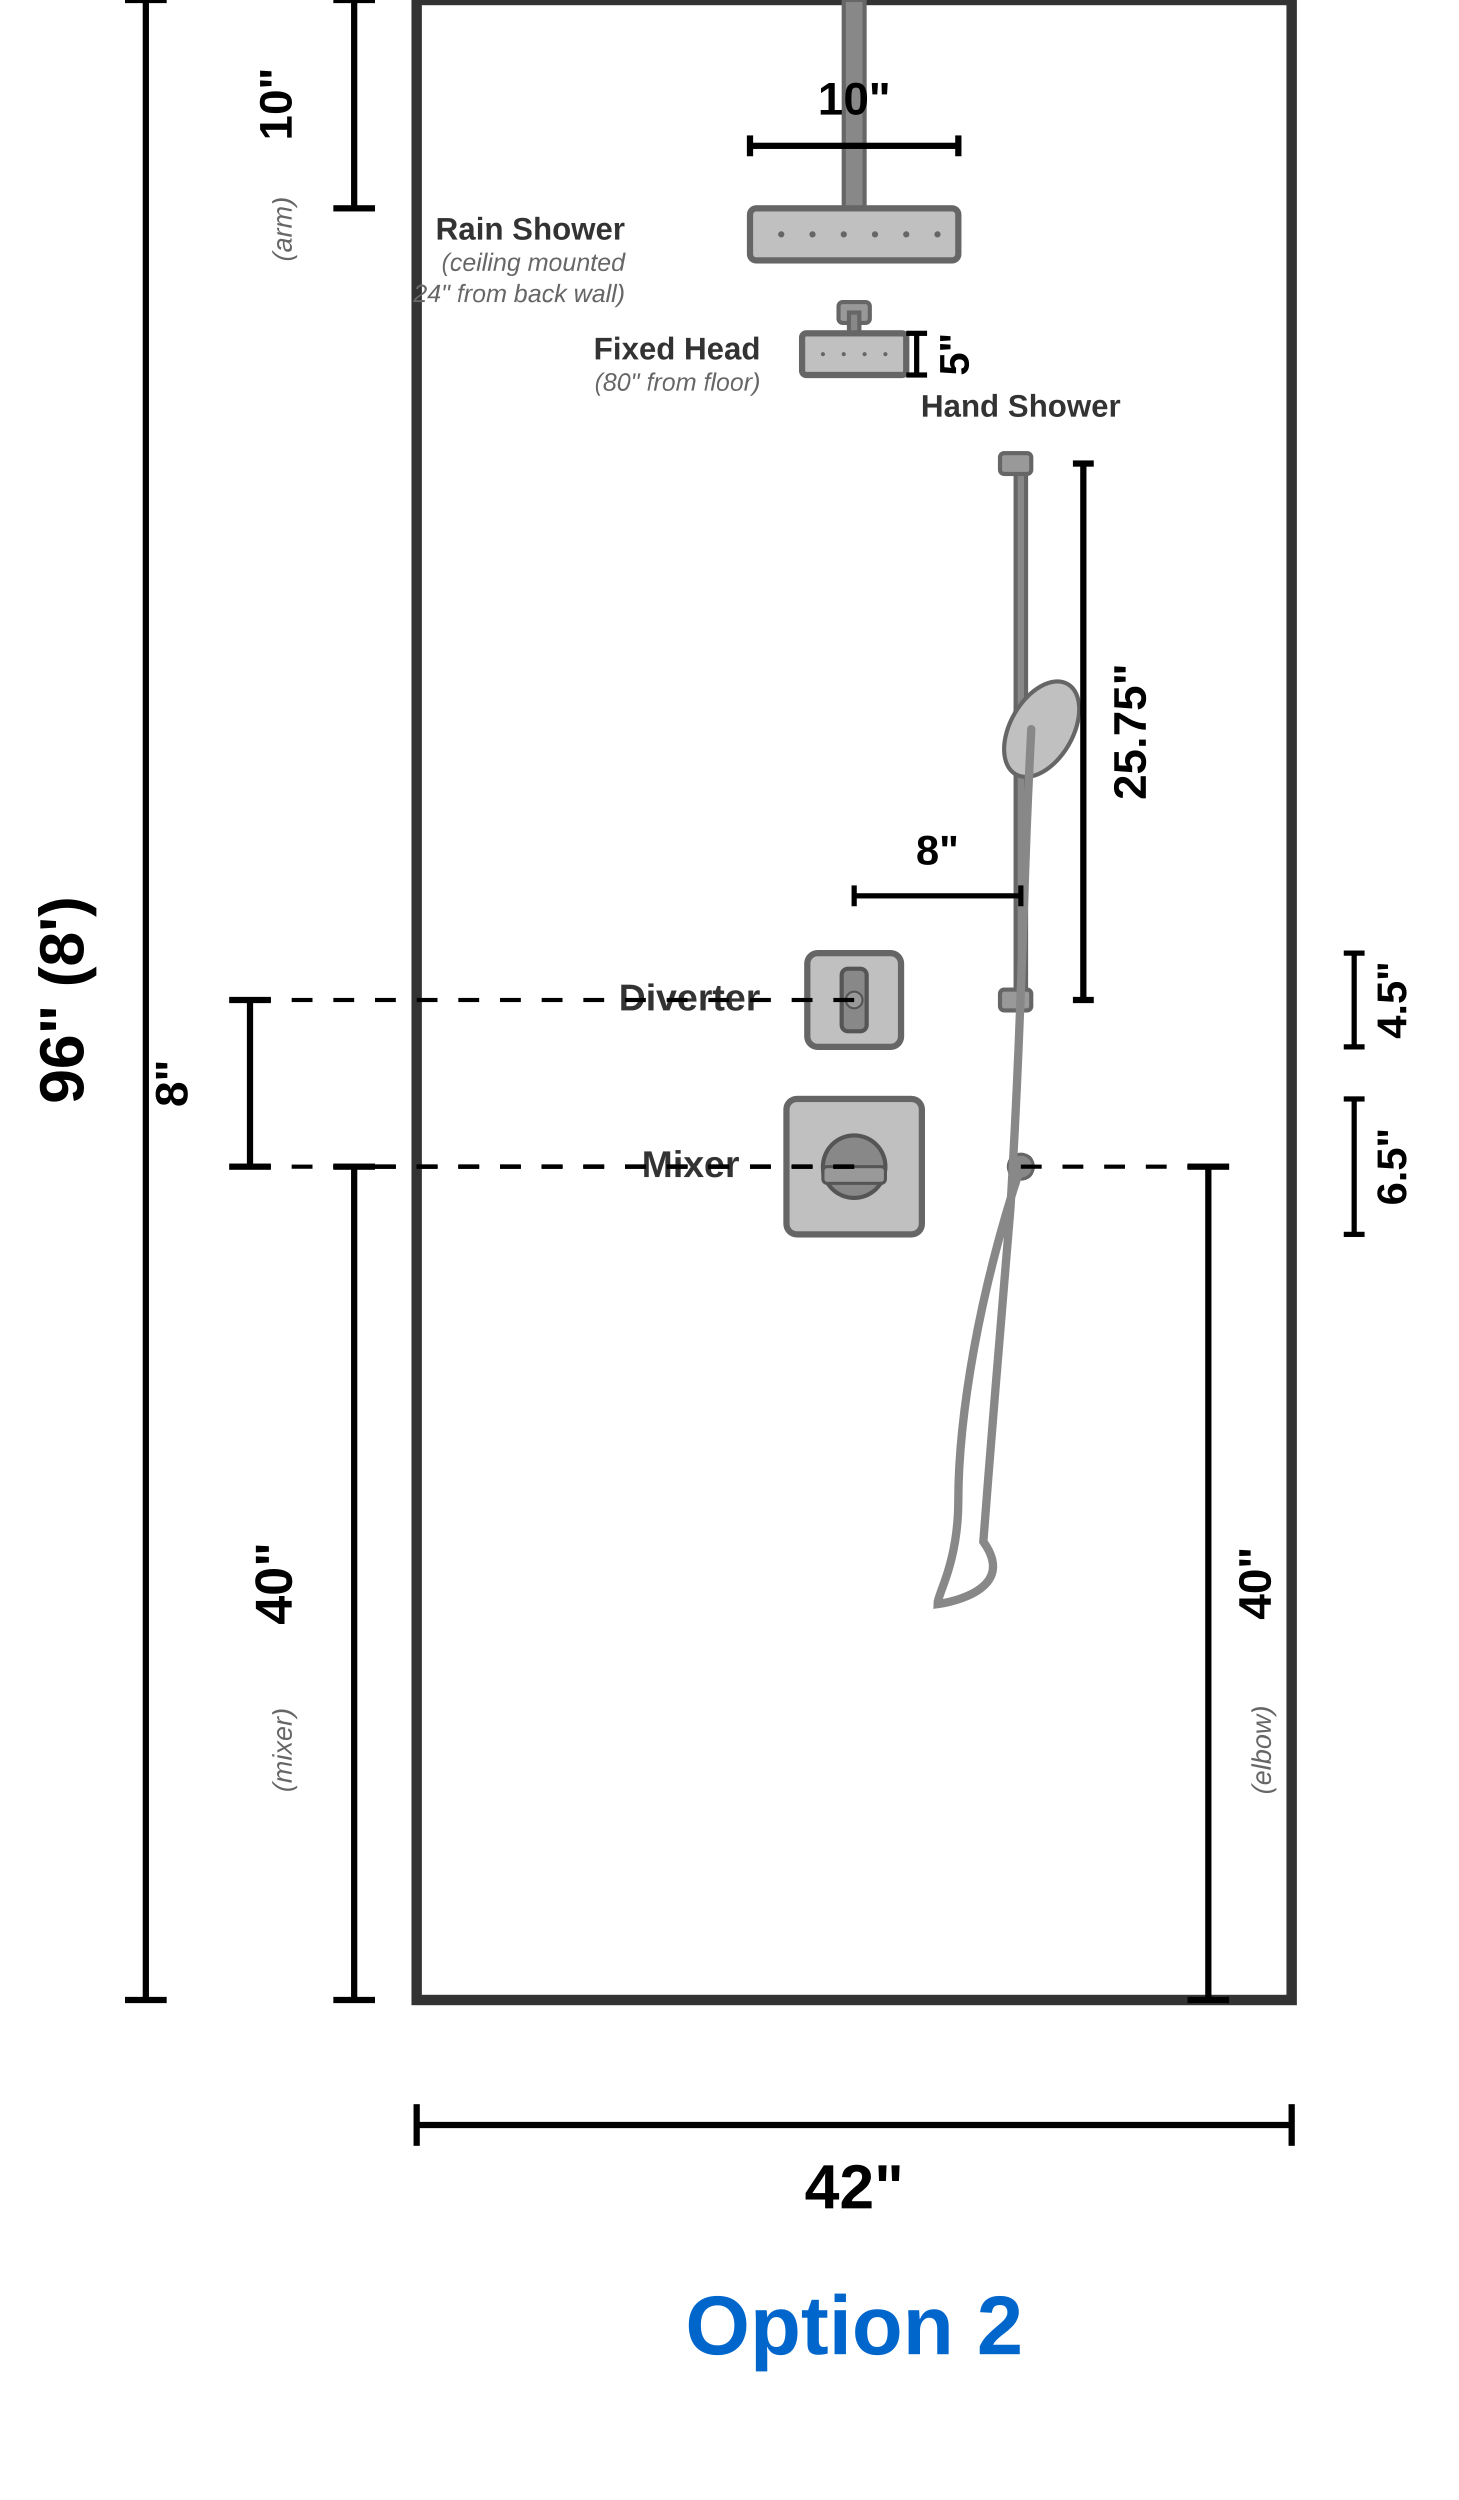
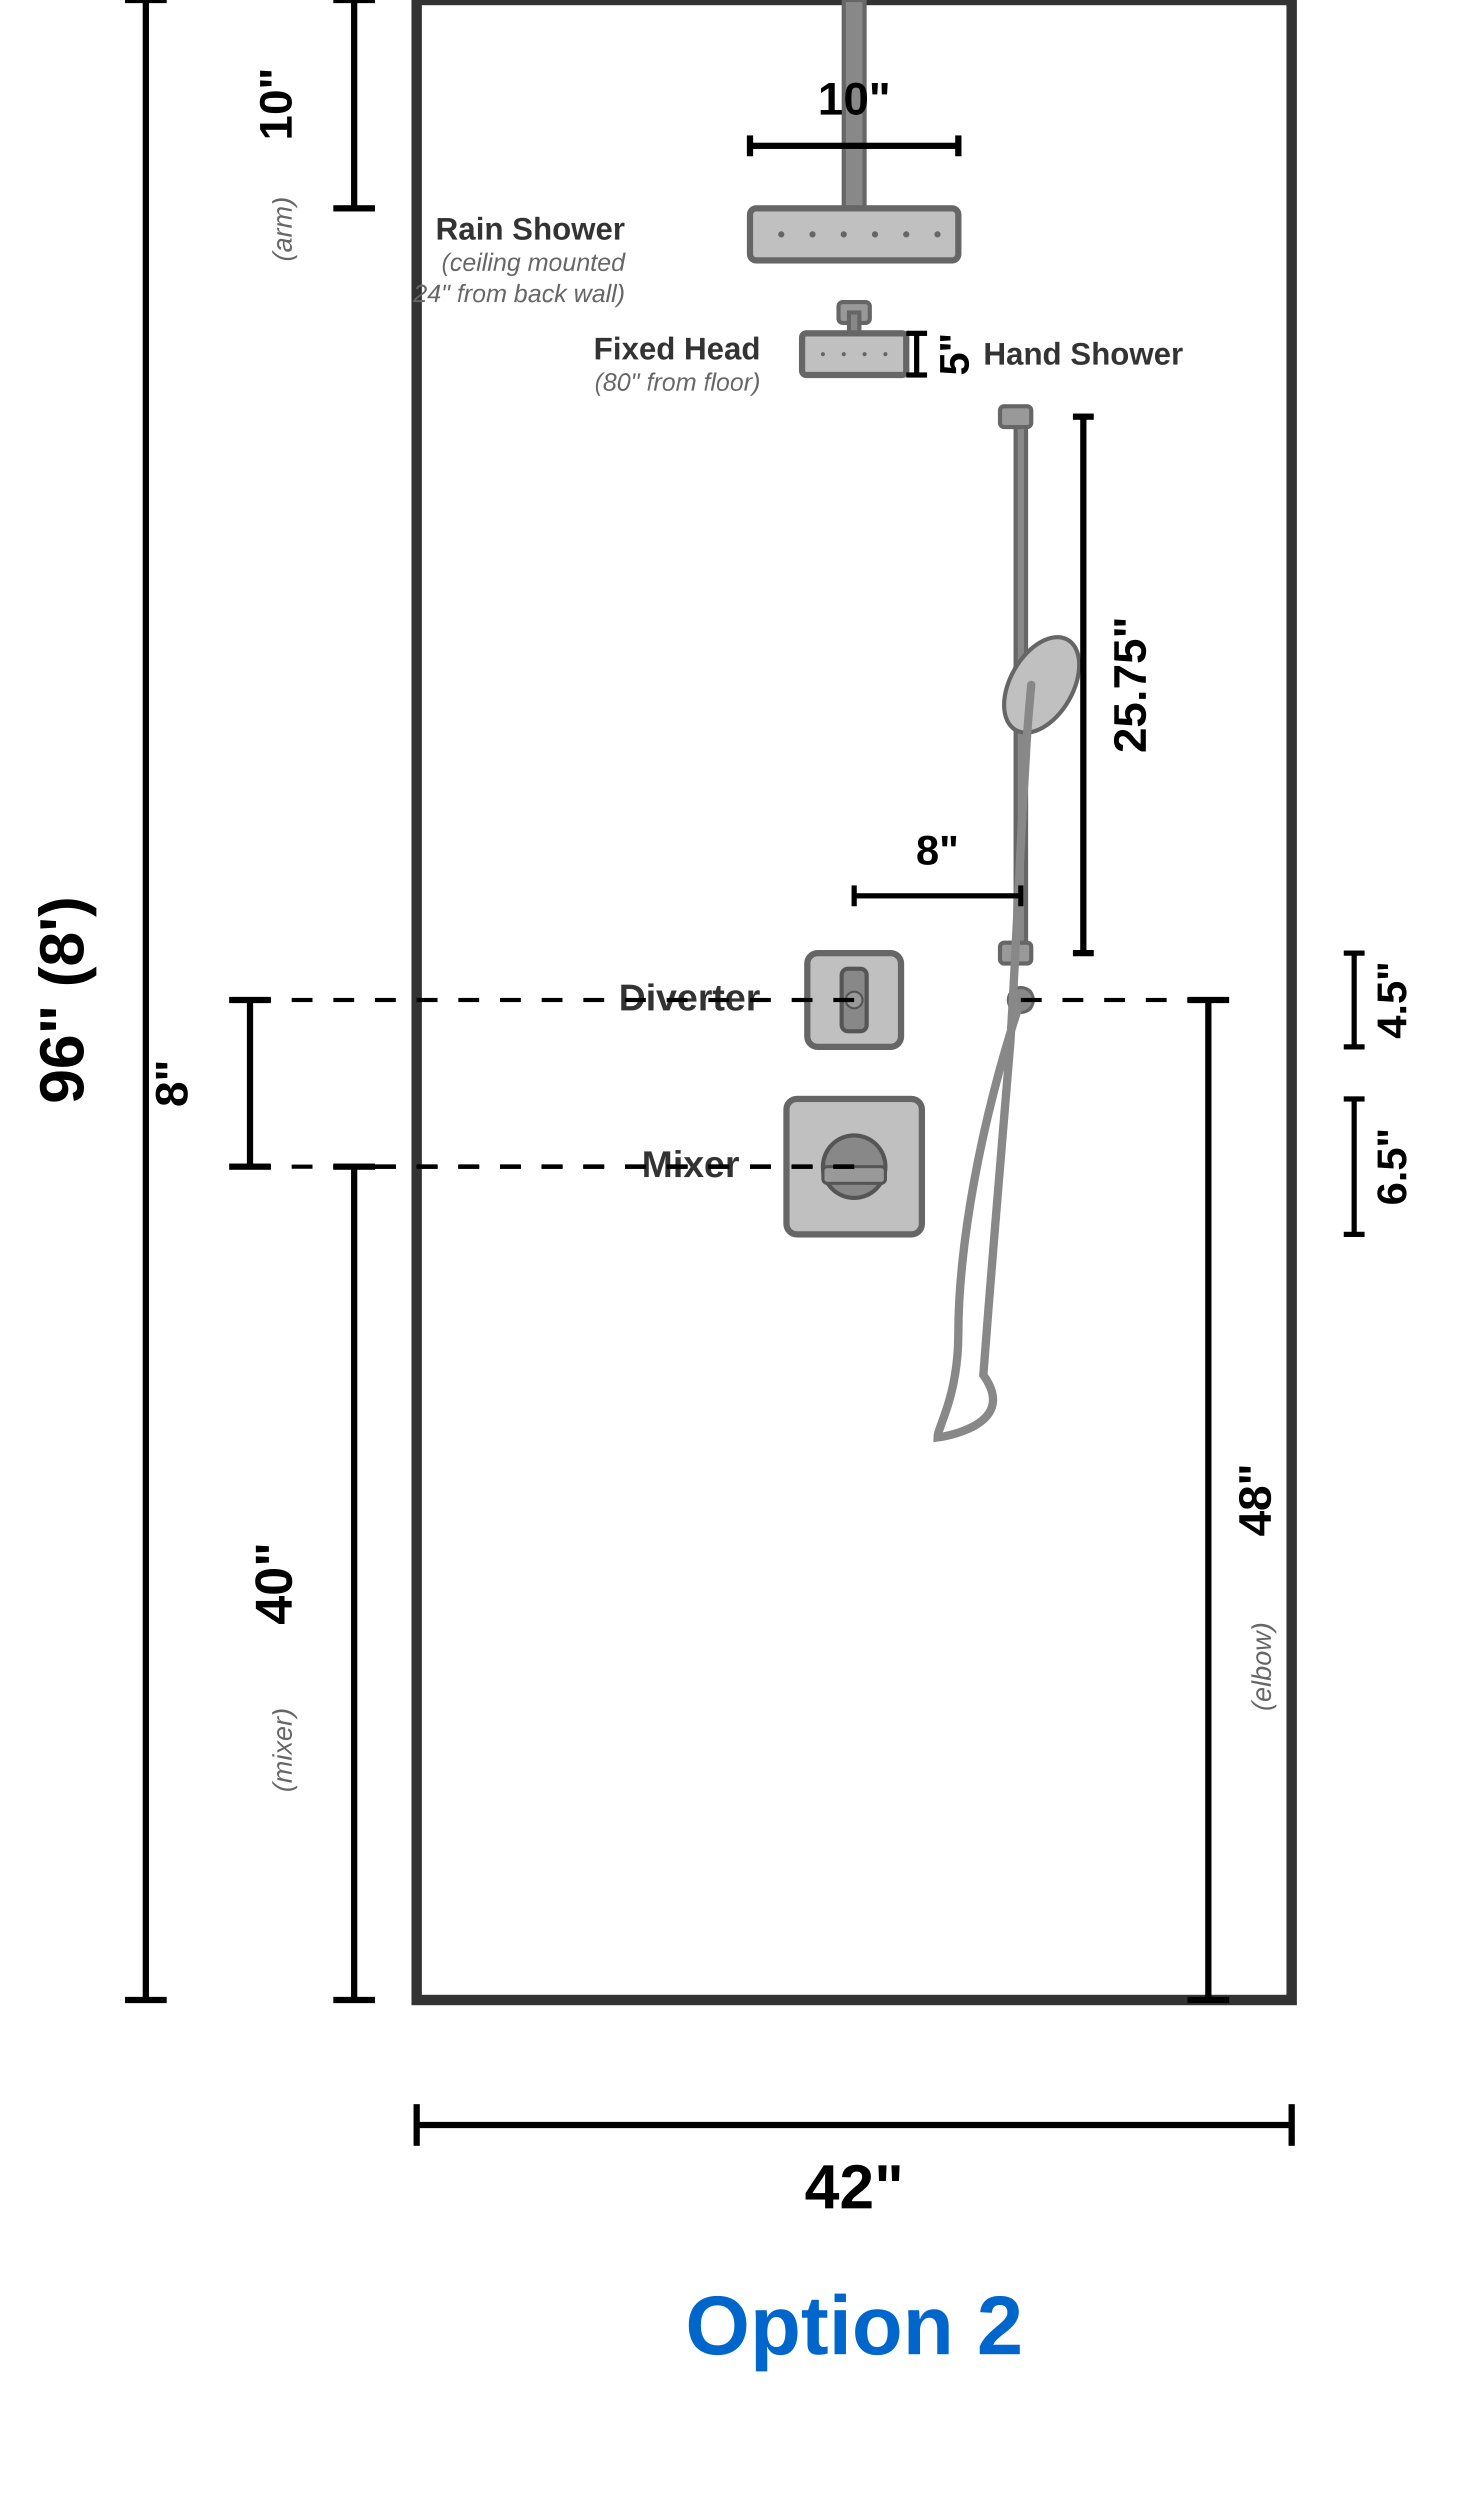
<svg xmlns="http://www.w3.org/2000/svg" viewBox="-20 0 70 120" style="border: 1px solid #ccc; background: white;">
  <rect x="0" y="0" width="42" height="96" fill="none" stroke="#333" stroke-width="0.5" />
  <rect x="17.75" y="52.75" width="6.5" height="6.5" fill="#c0c0c0" stroke="#666" stroke-width="0.3" rx="0.5" />
  <circle cx="21" cy="56" r="1.5" fill="#888" stroke="#555" stroke-width="0.2" />
  <rect x="19.5" y="56" width="3" height="0.8" fill="#999" stroke="#555" stroke-width="0.15" rx="0.2" />
  <text x="15.5" y="56.5" font-family="Arial, sans-serif" font-size="1.8" text-anchor="end" fill="#333" font-weight="bold">Mixer</text>
  <rect x="18.75" y="45.75" width="4.5" height="4.5" fill="#c0c0c0" stroke="#666" stroke-width="0.3" rx="0.5" />
  <rect x="20.4" y="46.5" width="1.2" height="3" fill="#888" stroke="#555" stroke-width="0.2" rx="0.3" />
  <circle cx="21" cy="48" r="0.4" fill="#999" stroke="#555" stroke-width="0.1" />
  <text x="16.5" y="48.5" font-family="Arial, sans-serif" font-size="1.8" text-anchor="end" fill="#333" font-weight="bold">Diverter</text>
-   <rect x="28.75" y="22.25" width="0.5" height="25.75" fill="#888" stroke="#666" stroke-width="0.2" />
-   <rect x="28" y="21.75" width="1.5" height="1" fill="#999" stroke="#666" stroke-width="0.2" rx="0.2" />
-   <rect x="28" y="47.5" width="1.5" height="1" fill="#999" stroke="#666" stroke-width="0.2" rx="0.2" />
-   <ellipse cx="30" cy="35" rx="1.5" ry="2.5" fill="#c0c0c0" stroke="#666" stroke-width="0.2" transform="rotate(30 30 35)" />
-   <rect x="28.5" y="55.5" width="1" height="1" fill="#999" stroke="#666" stroke-width="0.2" rx="0.3" />
-   <circle cx="29" cy="56" r="0.6" fill="#888" stroke="#666" stroke-width="0.15" />
-   <path d="M 29 56 C 27 62 26 68 26 72 C 26 75 25 76.5 25 77 C 25 77 29 76.5 27.2 74 C 27.5 70 28 64 28.5 58 C 28.8 53 29 48 29.2 42 C 29.3 39 29.4 37 29.5 35" fill="none" stroke="#888" stroke-width="0.4" stroke-linecap="round" />
-   <text x="29" y="20" font-family="Arial, sans-serif" font-size="1.5" text-anchor="middle" fill="#333" font-weight="bold">Hand Shower</text>
+   <rect x="28.75" y="20" width="0.5" height="25.75" fill="#888" stroke="#666" stroke-width="0.2" />
+   <rect x="28" y="19.5" width="1.5" height="1" fill="#999" stroke="#666" stroke-width="0.2" rx="0.2" />
+   <rect x="28" y="45.25" width="1.5" height="1" fill="#999" stroke="#666" stroke-width="0.2" rx="0.2" />
+   <ellipse cx="30" cy="32.875" rx="1.5" ry="2.5" fill="#c0c0c0" stroke="#666" stroke-width="0.2" transform="rotate(30 30 32.875)" />
+   <rect x="28.5" y="47.5" width="1" height="1" fill="#999" stroke="#666" stroke-width="0.2" rx="0.3" />
+   <circle cx="29" cy="48" r="0.6" fill="#888" stroke="#666" stroke-width="0.15" />
+   <path d="M 29 48 C 27 54 26 60 26 64 C 26 67 25 68.5 25 69 C 25 69 29 68.5 27.2 66 C 27.5 62 28 56 28.5 50 C 28.8 45 29 40 29.2 37 C 29.3 35 29.4 34 29.5 32.875" fill="none" stroke="#888" stroke-width="0.4" stroke-linecap="round" />
+   <text x="32" y="17.5" font-family="Arial, sans-serif" font-size="1.5" text-anchor="middle" fill="#333" font-weight="bold">Hand Shower</text>
  <rect x="20.5" y="0" width="1" height="10" fill="#888" stroke="#666" stroke-width="0.2" />
  <rect x="16" y="10" width="10" height="2.5" fill="#c0c0c0" stroke="#666" stroke-width="0.3" rx="0.3" />
  <circle cx="17.5" cy="11.25" r="0.15" fill="#666" />
  <circle cx="19" cy="11.25" r="0.15" fill="#666" />
  <circle cx="20.5" cy="11.25" r="0.15" fill="#666" />
  <circle cx="22" cy="11.25" r="0.15" fill="#666" />
  <circle cx="23.5" cy="11.25" r="0.15" fill="#666" />
  <circle cx="25" cy="11.25" r="0.15" fill="#666" />
  <text x="10" y="11.5" font-family="Arial, sans-serif" font-size="1.5" text-anchor="end" fill="#333" font-weight="bold">Rain Shower</text>
  <text x="10" y="13" font-family="Arial, sans-serif" font-size="1.2" text-anchor="end" fill="#666" font-style="italic">(ceiling mounted</text>
  <text x="10" y="14.5" font-family="Arial, sans-serif" font-size="1.2" text-anchor="end" fill="#666" font-style="italic">24" from back wall)</text>
  <rect x="20.25" y="14.5" width="1.5" height="1" fill="#999" stroke="#666" stroke-width="0.2" rx="0.2" />
  <rect x="20.75" y="15" width="0.5" height="2" fill="#888" stroke="#666" stroke-width="0.2" />
  <rect x="18.5" y="16" width="5" height="2" fill="#c0c0c0" stroke="#666" stroke-width="0.3" rx="0.2" />
  <circle cx="19.5" cy="17" r="0.1" fill="#666" />
  <circle cx="20.5" cy="17" r="0.1" fill="#666" />
  <circle cx="21.5" cy="17" r="0.1" fill="#666" />
  <circle cx="22.5" cy="17" r="0.1" fill="#666" />
  <text x="16.5" y="17.25" font-family="Arial, sans-serif" font-size="1.5" text-anchor="end" fill="#333" font-weight="bold">Fixed Head</text>
  <text x="16.5" y="18.75" font-family="Arial, sans-serif" font-size="1.2" text-anchor="end" fill="#666" font-style="italic">(80" from floor)</text>
  <line x1="0" y1="102" x2="42" y2="102" stroke="#000" stroke-width="0.3" />
  <line x1="0" y1="101" x2="0" y2="103" stroke="#000" stroke-width="0.3" />
  <line x1="42" y1="101" x2="42" y2="103" stroke="#000" stroke-width="0.3" />
  <text x="21" y="106" font-family="Arial, sans-serif" font-size="3" text-anchor="middle" fill="#000" font-weight="bold">42"</text>
  <text x="21" y="113" font-family="Arial, sans-serif" font-size="4" text-anchor="middle" fill="#0066cc" font-weight="bold">Option 2</text>
  <line x1="-13" y1="0" x2="-13" y2="96" stroke="#000" stroke-width="0.3" />
  <line x1="-12" y1="0" x2="-14" y2="0" stroke="#000" stroke-width="0.3" />
  <line x1="-12" y1="96" x2="-14" y2="96" stroke="#000" stroke-width="0.3" />
  <text x="-16" y="48" font-family="Arial, sans-serif" font-size="3" text-anchor="middle" fill="#000" font-weight="bold" transform="rotate(-90 -16 48)">96" (8')</text>
  <line x1="-3" y1="56" x2="-3" y2="96" stroke="#000" stroke-width="0.3" />
  <line x1="-2" y1="56" x2="-4" y2="56" stroke="#000" stroke-width="0.3" />
  <line x1="-2" y1="96" x2="-4" y2="96" stroke="#000" stroke-width="0.3" />
  <line x1="21" y1="56" x2="-3" y2="56" stroke="#000" stroke-width="0.2" stroke-dasharray="1,1" />
  <text x="-6" y="76" font-family="Arial, sans-serif" font-size="2.5" text-anchor="middle" fill="#000" font-weight="bold" transform="rotate(-90 -6 76)">40"</text>
  <text x="-6" y="84" font-family="Arial, sans-serif" font-size="1.3" text-anchor="middle" fill="#666" font-style="italic" transform="rotate(-90 -6 84)">(mixer)</text>
  <line x1="-8" y1="48" x2="-8" y2="56" stroke="#000" stroke-width="0.3" />
  <line x1="-7" y1="48" x2="-9" y2="48" stroke="#000" stroke-width="0.3" />
  <line x1="-7" y1="56" x2="-9" y2="56" stroke="#000" stroke-width="0.3" />
  <line x1="21" y1="48" x2="-8" y2="48" stroke="#000" stroke-width="0.2" stroke-dasharray="1,1" />
  <line x1="21" y1="56" x2="-8" y2="56" stroke="#000" stroke-width="0.2" stroke-dasharray="1,1" />
  <text x="-11" y="52" font-family="Arial, sans-serif" font-size="2.2" text-anchor="middle" fill="#000" font-weight="bold" transform="rotate(-90 -11 52)">8"</text>
  <line x1="45" y1="52.75" x2="45" y2="59.25" stroke="#000" stroke-width="0.25" />
  <line x1="44.5" y1="52.75" x2="45.5" y2="52.75" stroke="#000" stroke-width="0.25" />
  <line x1="44.5" y1="59.25" x2="45.5" y2="59.25" stroke="#000" stroke-width="0.25" />
  <text x="47.5" y="56" font-family="Arial, sans-serif" font-size="2" text-anchor="middle" fill="#000" font-weight="bold" transform="rotate(-90 47.5 56)">6.5"</text>
  <line x1="45" y1="45.75" x2="45" y2="50.25" stroke="#000" stroke-width="0.25" />
  <line x1="44.5" y1="45.75" x2="45.5" y2="45.75" stroke="#000" stroke-width="0.25" />
  <line x1="44.5" y1="50.25" x2="45.5" y2="50.25" stroke="#000" stroke-width="0.25" />
  <text x="47.5" y="48" font-family="Arial, sans-serif" font-size="2" text-anchor="middle" fill="#000" font-weight="bold" transform="rotate(-90 47.5 48)">4.5"</text>
-   <line x1="32" y1="22.25" x2="32" y2="48" stroke="#000" stroke-width="0.3" />
-   <line x1="31.5" y1="22.25" x2="32.5" y2="22.25" stroke="#000" stroke-width="0.3" />
-   <line x1="31.5" y1="48" x2="32.5" y2="48" stroke="#000" stroke-width="0.3" />
-   <text x="35" y="35.125" font-family="Arial, sans-serif" font-size="2.2" text-anchor="middle" fill="#000" font-weight="bold" transform="rotate(-90 35 35.125)">25.75"</text>
+   <line x1="32" y1="20" x2="32" y2="45.75" stroke="#000" stroke-width="0.3" />
+   <line x1="31.5" y1="20" x2="32.5" y2="20" stroke="#000" stroke-width="0.3" />
+   <line x1="31.5" y1="45.75" x2="32.5" y2="45.75" stroke="#000" stroke-width="0.3" />
+   <text x="35" y="32.875" font-family="Arial, sans-serif" font-size="2.2" text-anchor="middle" fill="#000" font-weight="bold" transform="rotate(-90 35 32.875)">25.75"</text>
  <line x1="21" y1="43" x2="29" y2="43" stroke="#000" stroke-width="0.25" />
  <line x1="21" y1="42.5" x2="21" y2="43.5" stroke="#000" stroke-width="0.25" />
  <line x1="29" y1="42.5" x2="29" y2="43.5" stroke="#000" stroke-width="0.25" />
  <text x="25" y="41.5" font-family="Arial, sans-serif" font-size="2" text-anchor="middle" fill="#000" font-weight="bold">8"</text>
  <line x1="-3" y1="0" x2="-3" y2="10" stroke="#000" stroke-width="0.3" />
  <line x1="-2" y1="0" x2="-4" y2="0" stroke="#000" stroke-width="0.3" />
  <line x1="-2" y1="10" x2="-4" y2="10" stroke="#000" stroke-width="0.3" />
  <text x="-6" y="5" font-family="Arial, sans-serif" font-size="2.2" text-anchor="middle" fill="#000" font-weight="bold" transform="rotate(-90 -6 5)">10"</text>
  <text x="-6" y="11" font-family="Arial, sans-serif" font-size="1.3" text-anchor="middle" fill="#666" font-style="italic" transform="rotate(-90 -6 11)">(arm)</text>
  <line x1="16" y1="7" x2="26" y2="7" stroke="#000" stroke-width="0.3" />
  <line x1="16" y1="6.5" x2="16" y2="7.5" stroke="#000" stroke-width="0.3" />
  <line x1="26" y1="6.5" x2="26" y2="7.5" stroke="#000" stroke-width="0.3" />
  <text x="21" y="5.5" font-family="Arial, sans-serif" font-size="2.2" text-anchor="middle" fill="#000" font-weight="bold">10"</text>
  <line x1="24" y1="16" x2="24" y2="18" stroke="#000" stroke-width="0.25" />
  <line x1="23.5" y1="16" x2="24.5" y2="16" stroke="#000" stroke-width="0.25" />
  <line x1="23.5" y1="18" x2="24.5" y2="18" stroke="#000" stroke-width="0.25" />
  <text x="26.5" y="17" font-family="Arial, sans-serif" font-size="2" text-anchor="middle" fill="#000" font-weight="bold" transform="rotate(-90 26.5 17)">5"</text>
-   <line x1="38" y1="56" x2="38" y2="96" stroke="#000" stroke-width="0.3" />
-   <line x1="37" y1="56" x2="39" y2="56" stroke="#000" stroke-width="0.3" />
+   <line x1="38" y1="48" x2="38" y2="96" stroke="#000" stroke-width="0.3" />
+   <line x1="37" y1="48" x2="39" y2="48" stroke="#000" stroke-width="0.3" />
  <line x1="37" y1="96" x2="39" y2="96" stroke="#000" stroke-width="0.3" />
-   <line x1="29" y1="56" x2="38" y2="56" stroke="#000" stroke-width="0.2" stroke-dasharray="1,1" />
-   <text x="41" y="76" font-family="Arial, sans-serif" font-size="2.2" text-anchor="middle" fill="#000" font-weight="bold" transform="rotate(-90 41 76)">40"</text>
-   <text x="41" y="84" font-family="Arial, sans-serif" font-size="1.3" text-anchor="middle" fill="#666" font-style="italic" transform="rotate(-90 41 84)">(elbow)</text>
+   <line x1="29" y1="48" x2="38" y2="48" stroke="#000" stroke-width="0.2" stroke-dasharray="1,1" />
+   <text x="41" y="72" font-family="Arial, sans-serif" font-size="2.2" text-anchor="middle" fill="#000" font-weight="bold" transform="rotate(-90 41 72)">48"</text>
+   <text x="41" y="80" font-family="Arial, sans-serif" font-size="1.3" text-anchor="middle" fill="#666" font-style="italic" transform="rotate(-90 41 80)">(elbow)</text>
</svg>
